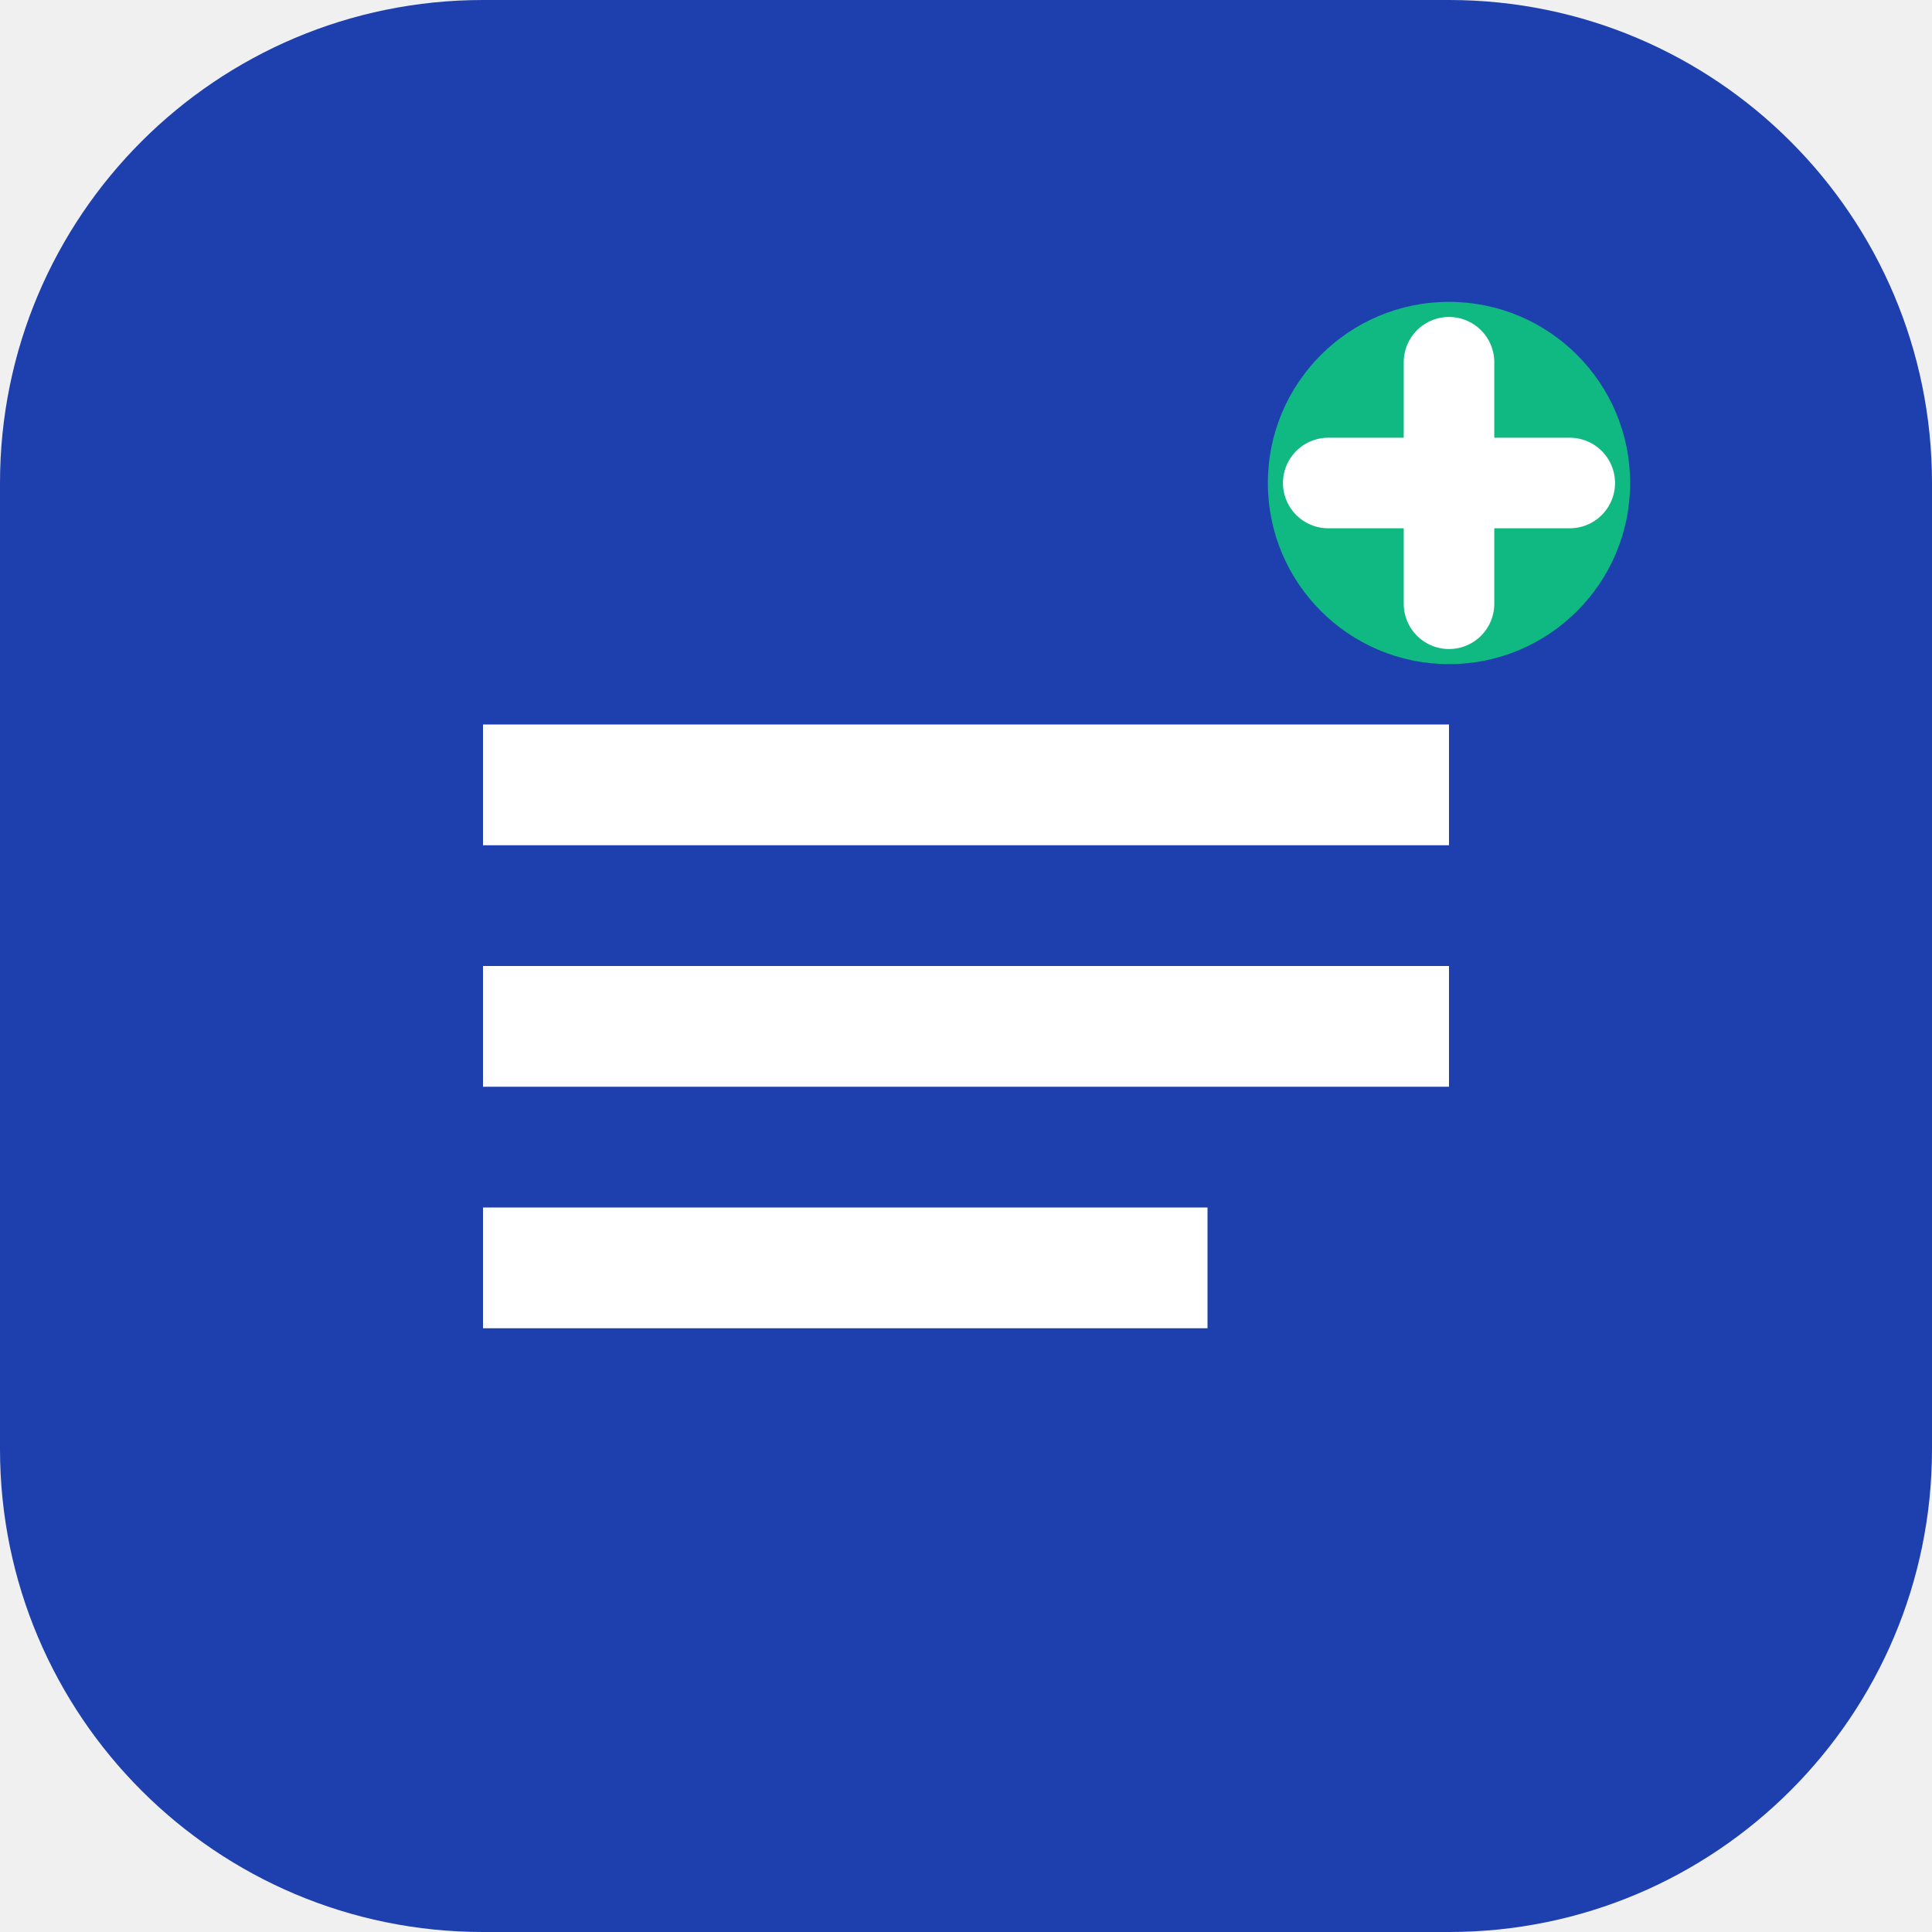
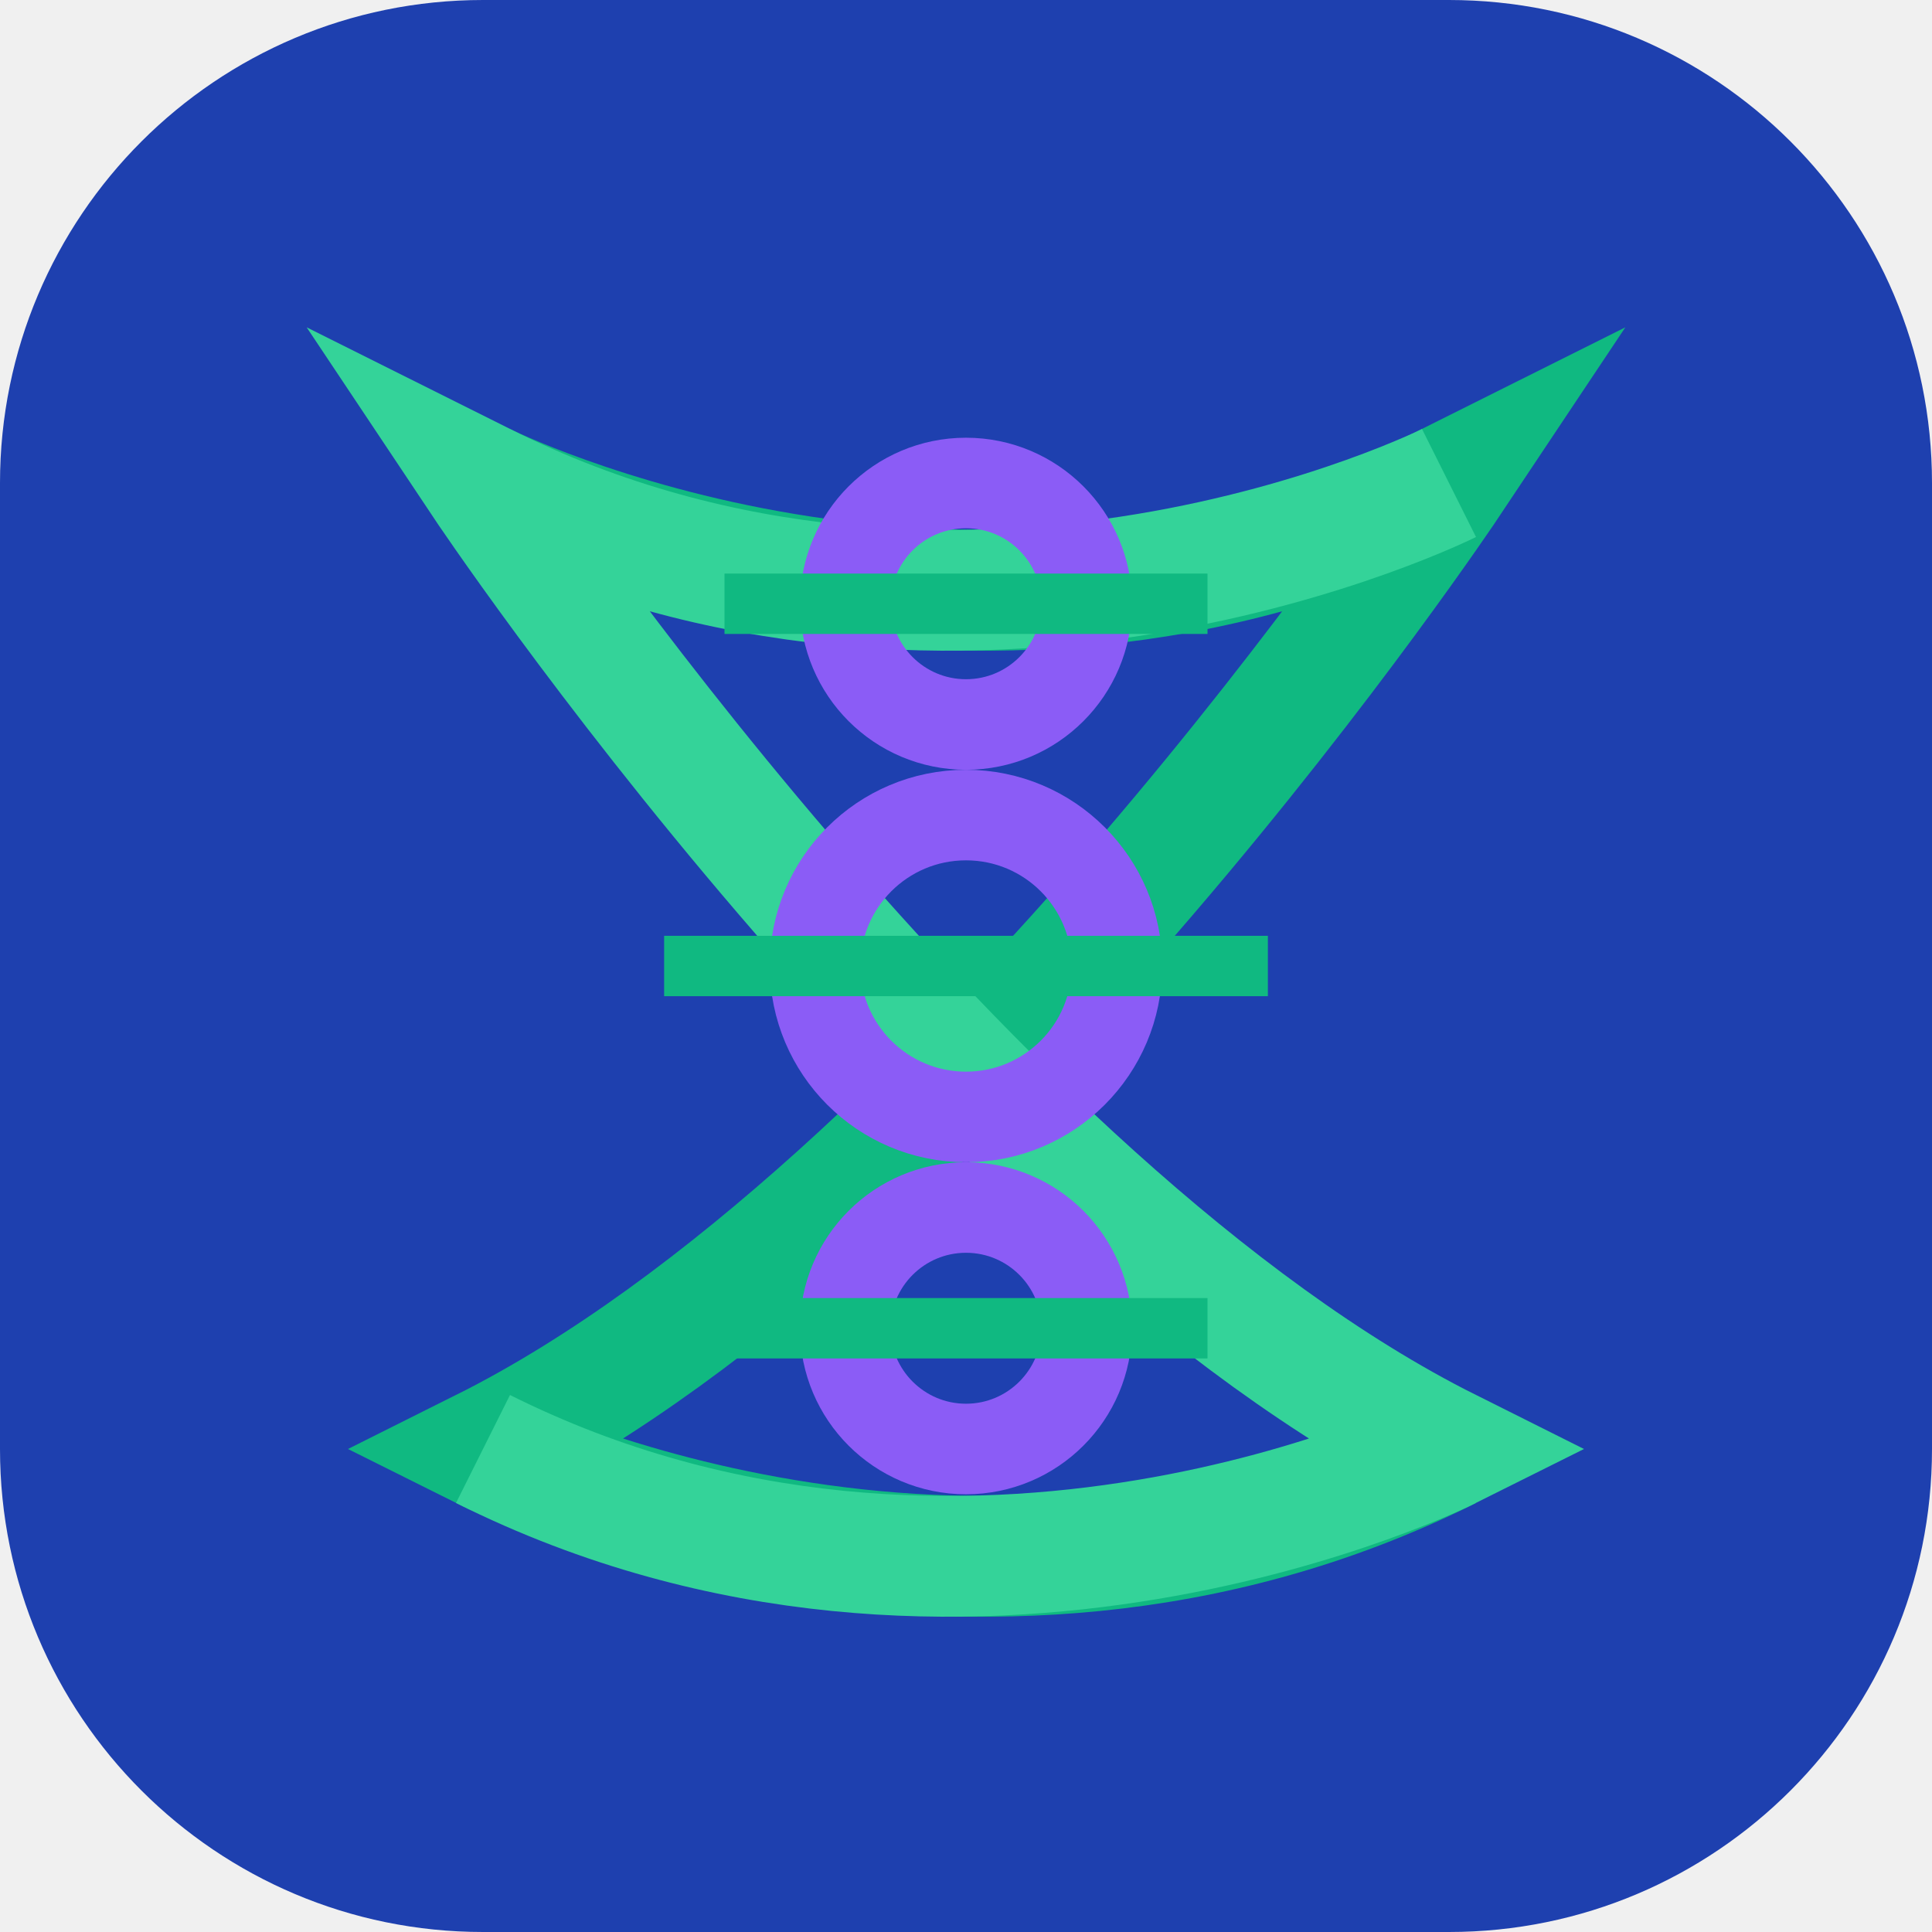
<svg xmlns="http://www.w3.org/2000/svg" width="32" height="32" viewBox="0 0 32 32" fill="none">
  <rect width="32" height="32" rx="8" fill="#1E40AF" />
-   <path d="M8 12h16v2H8v-2zm0 4h16v2H8v-2zm0 4h12v2H8v-2z" fill="white" />
-   <circle cx="24" cy="8" r="3" fill="#10B981" />
-   <path d="M22 8h4M24 6v4" stroke="white" stroke-width="1.5" stroke-linecap="round" />
+   <path d="M8 8C8 8 16 12 24 8C24 8 16 20 8 24C8 24 16 28 24 24" stroke="#10B981" stroke-width="2" fill="none" />
+   <path d="M24 8C24 8 16 12 8 8C8 8 16 20 24 24C24 24 16 28 8 24" stroke="#34D399" stroke-width="2" fill="none" />
+   <circle cx="16" cy="10" r="2" stroke="#8B5CF6" stroke-width="1.5" fill="none" />
+   <circle cx="16" cy="16" r="2.5" stroke="#8B5CF6" stroke-width="1.5" fill="none" />
+   <circle cx="16" cy="22" r="2" stroke="#8B5CF6" stroke-width="1.5" fill="none" />
+   <line x1="12" y1="10" x2="20" y2="10" stroke="#10B981" stroke-width="1" />
+   <line x1="11" y1="16" x2="21" y2="16" stroke="#10B981" stroke-width="1" />
+   <line x1="12" y1="22" x2="20" y2="22" stroke="#10B981" stroke-width="1" />
</svg>
